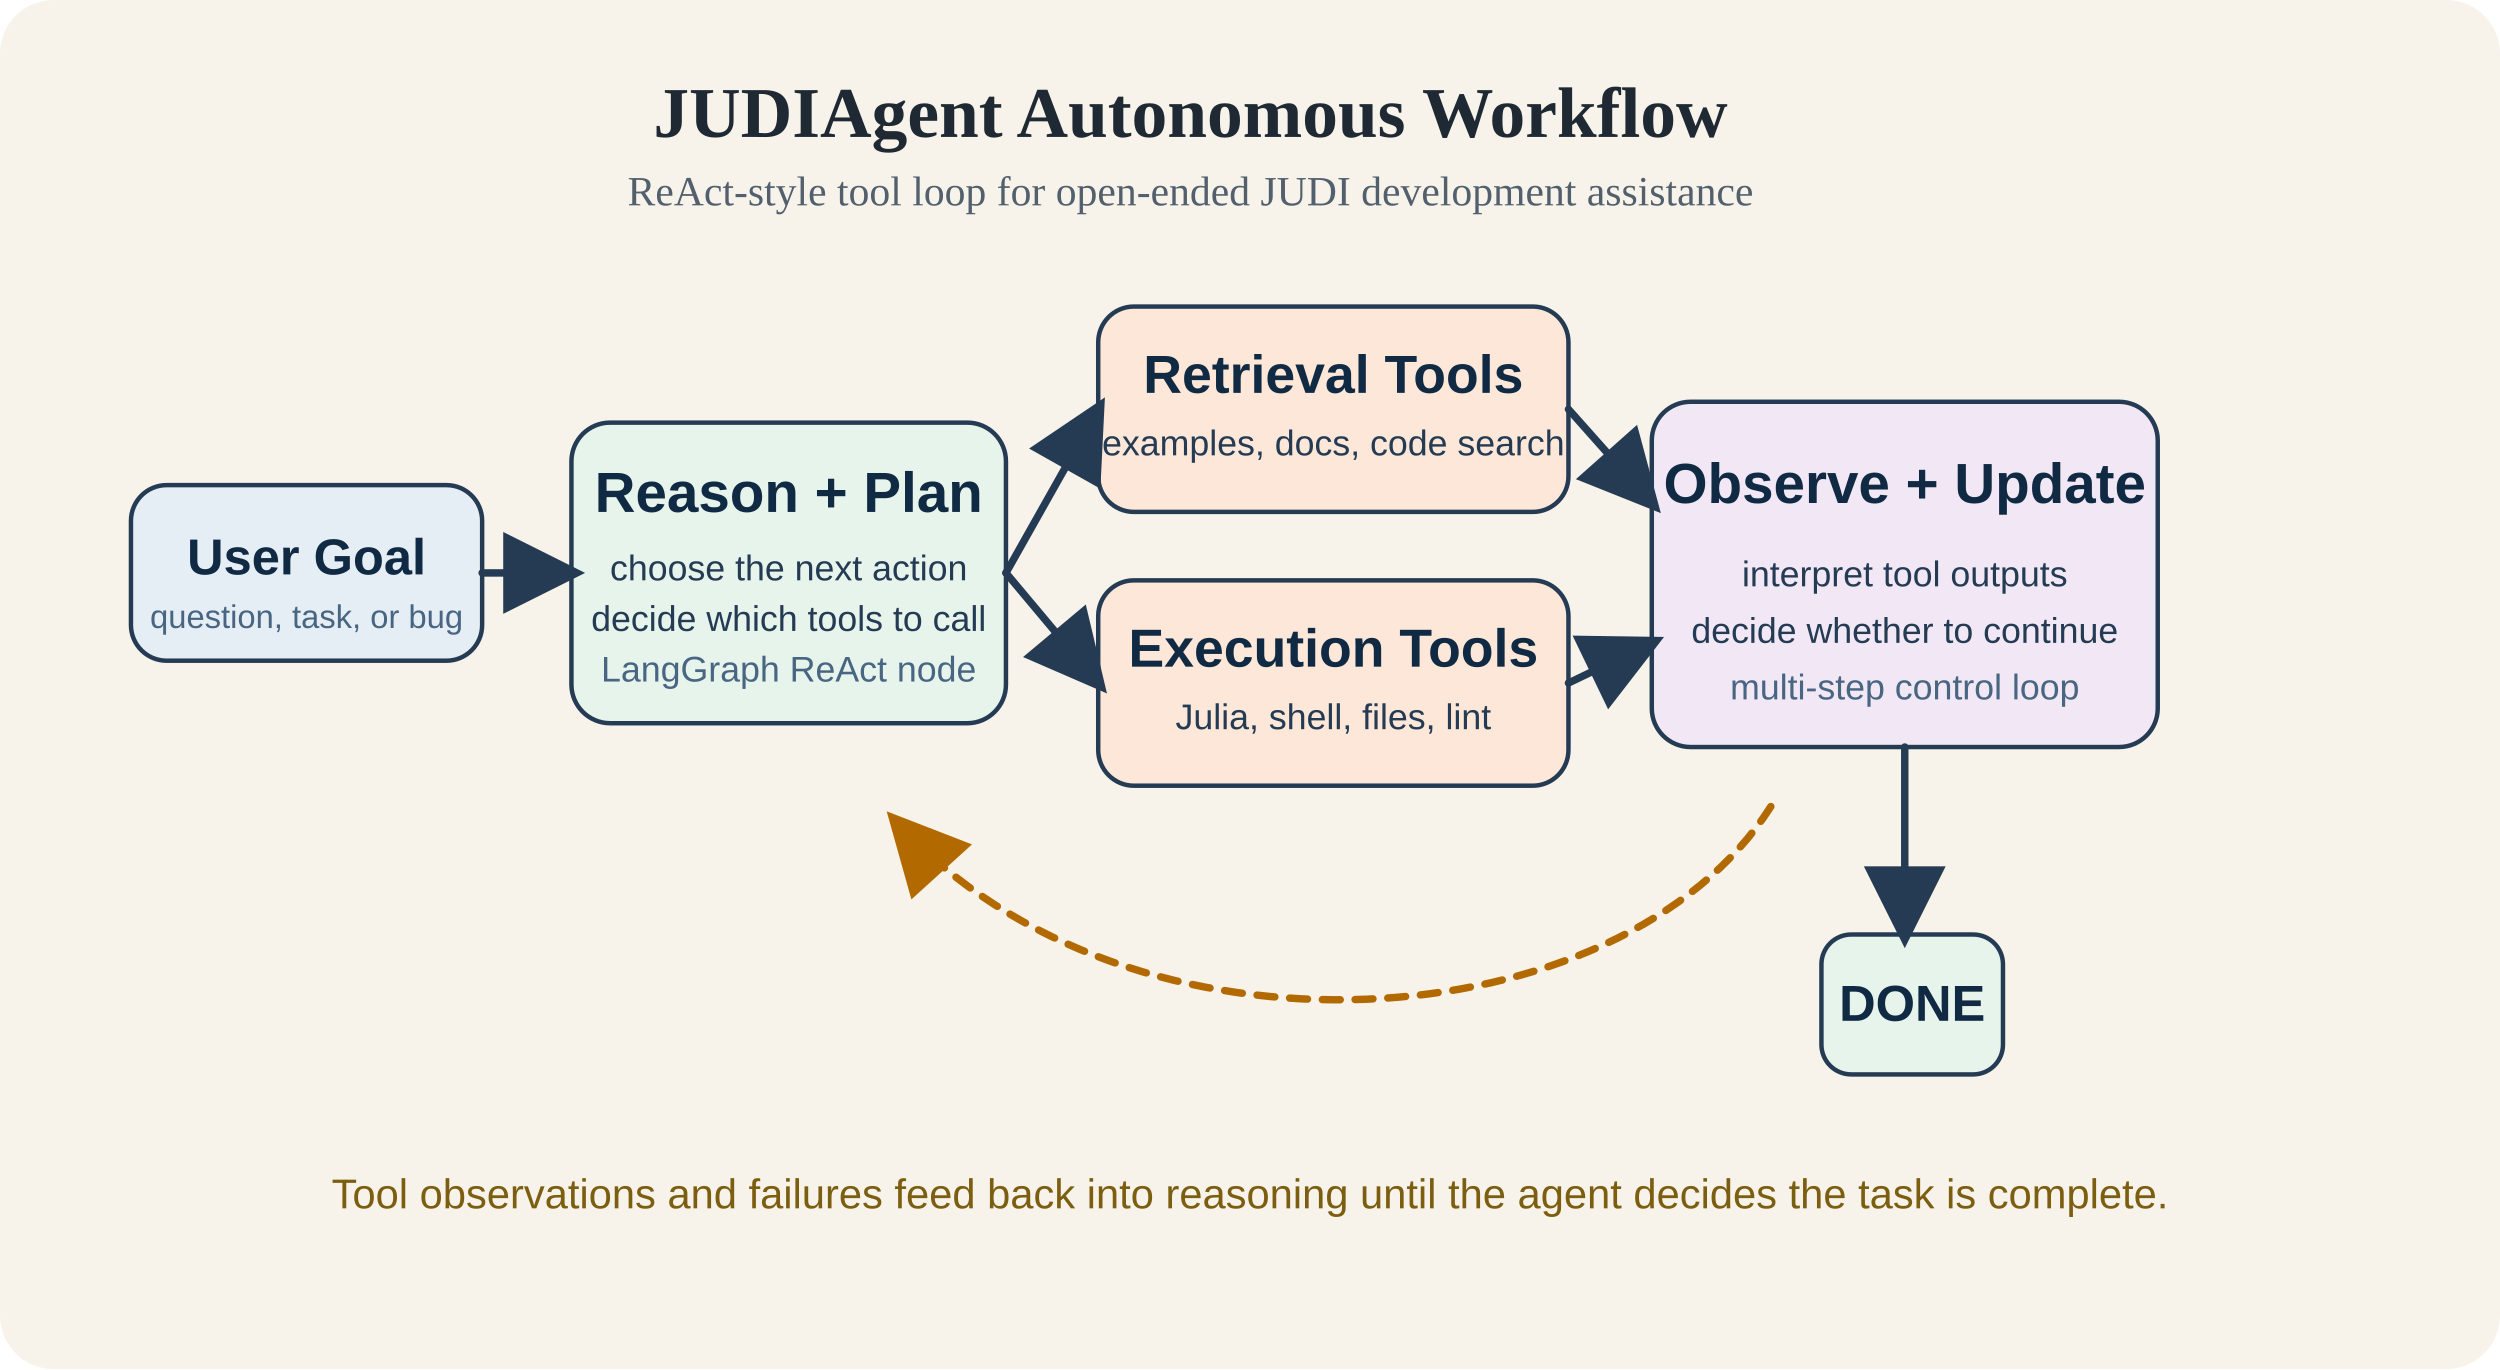
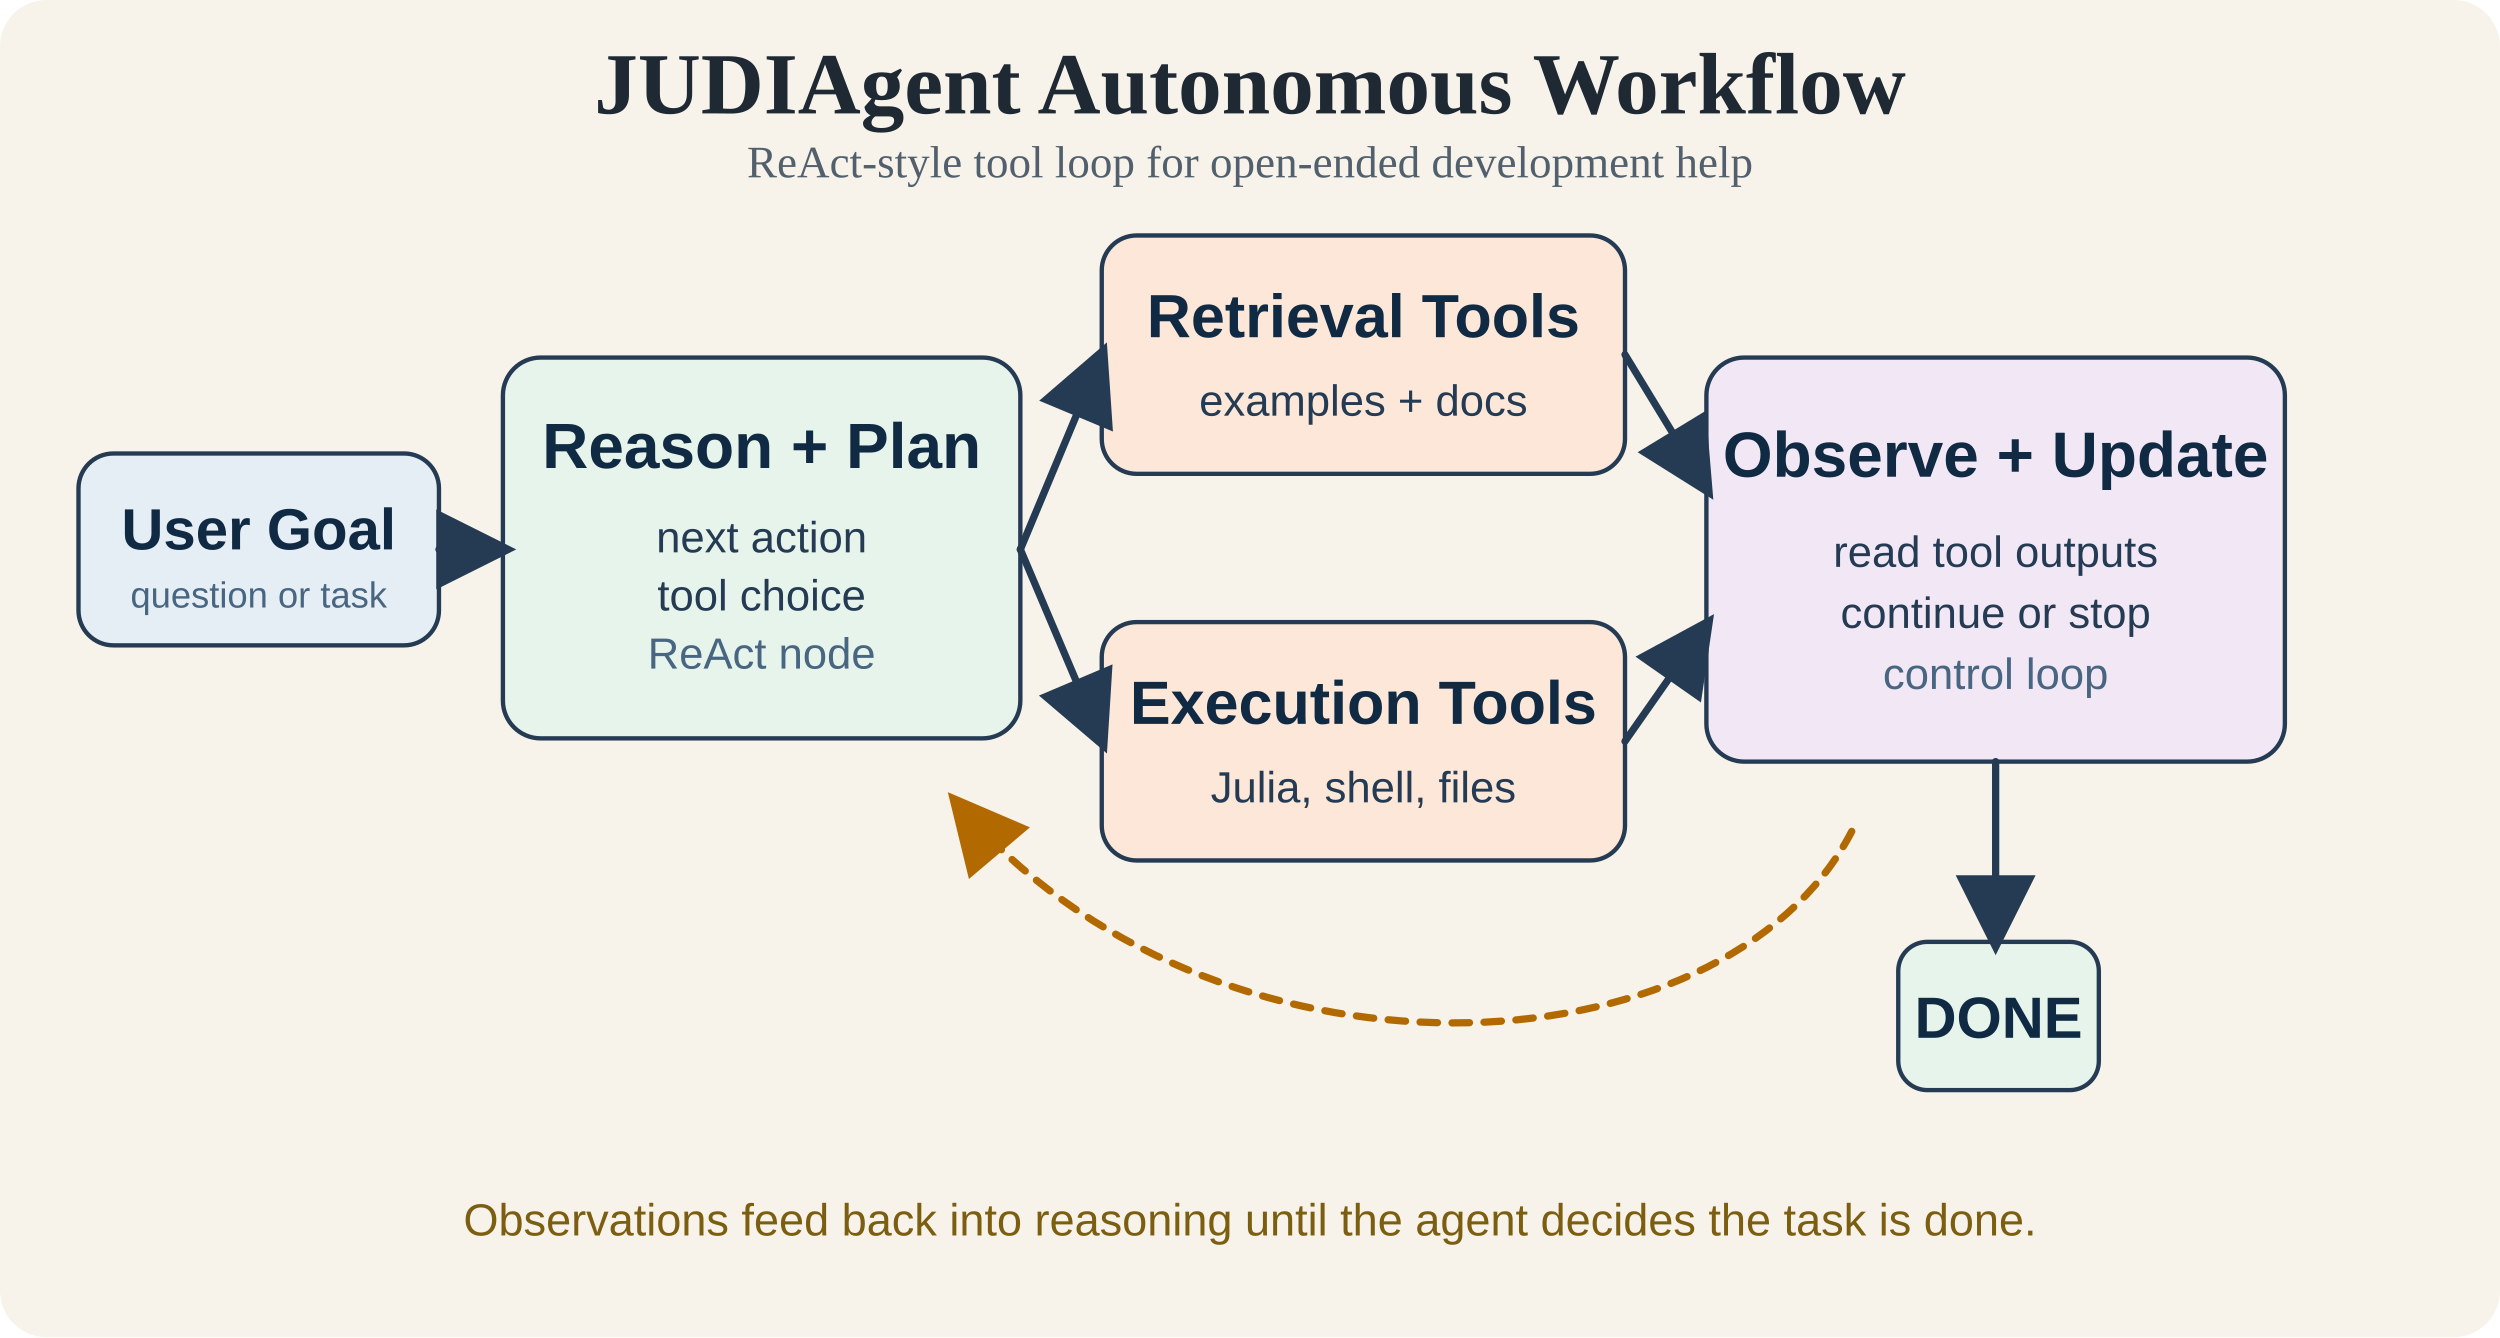
- <svg xmlns="http://www.w3.org/2000/svg" width="1680" height="920" viewBox="0 0 1680 920" fill="none">
+ <svg xmlns="http://www.w3.org/2000/svg" width="1720" height="920" viewBox="0 0 1720 920" fill="none">
  <defs>
    <marker id="arrow-navy" viewBox="0 0 12 12" refX="10" refY="6" markerWidth="11" markerHeight="11" orient="auto-start-reverse">
      <path d="M 0 0 L 12 6 L 0 12 z" fill="#243B53" />
    </marker>
    <marker id="arrow-gold" viewBox="0 0 12 12" refX="10" refY="6" markerWidth="11" markerHeight="11" orient="auto-start-reverse">
      <path d="M 0 0 L 12 6 L 0 12 z" fill="#B26A00" />
    </marker>
  </defs>
-   <rect width="1680" height="920" rx="36" fill="#F7F3EA" />
-   <text x="800" y="92" text-anchor="middle" font-family="Georgia, 'Times New Roman', serif" font-size="48" font-weight="700" fill="#1F2933">JUDIAgent Autonomous Workflow</text>
-   <text x="800" y="138" text-anchor="middle" font-family="Georgia, 'Times New Roman', serif" font-size="28" fill="#52606D">ReAct-style tool loop for open-ended JUDI development assistance</text>
-   <rect x="88" y="326" width="236" height="118" rx="24" fill="#E6EEF5" stroke="#243B53" stroke-width="3" />
-   <text x="206" y="386" text-anchor="middle" font-family="Arial, sans-serif" font-size="34" font-weight="700" fill="#102A43">User Goal</text>
-   <text x="206" y="422" text-anchor="middle" font-family="Arial, sans-serif" font-size="22" fill="#486581">question, task, or bug</text>
-   <rect x="384" y="284" width="292" height="202" rx="26" fill="#E7F4EC" stroke="#243B53" stroke-width="3" />
-   <text x="530" y="344" text-anchor="middle" font-family="Arial, sans-serif" font-size="38" font-weight="700" fill="#102A43">Reason + Plan</text>
-   <text x="530" y="390" text-anchor="middle" font-family="Arial, sans-serif" font-size="24" fill="#243B53">choose the next action</text>
-   <text x="530" y="424" text-anchor="middle" font-family="Arial, sans-serif" font-size="24" fill="#243B53">decide which tools to call</text>
-   <text x="530" y="458" text-anchor="middle" font-family="Arial, sans-serif" font-size="24" fill="#486581">LangGraph ReAct node</text>
-   <rect x="738" y="206" width="316" height="138" rx="24" fill="#FCE7D8" stroke="#243B53" stroke-width="3" />
-   <text x="896" y="264" text-anchor="middle" font-family="Arial, sans-serif" font-size="36" font-weight="700" fill="#102A43">Retrieval Tools</text>
-   <text x="896" y="306" text-anchor="middle" font-family="Arial, sans-serif" font-size="24" fill="#243B53">examples, docs, code search</text>
-   <rect x="738" y="390" width="316" height="138" rx="24" fill="#FCE7D8" stroke="#243B53" stroke-width="3" />
-   <text x="896" y="448" text-anchor="middle" font-family="Arial, sans-serif" font-size="36" font-weight="700" fill="#102A43">Execution Tools</text>
-   <text x="896" y="490" text-anchor="middle" font-family="Arial, sans-serif" font-size="24" fill="#243B53">Julia, shell, files, lint</text>
-   <rect x="1110" y="270" width="340" height="232" rx="26" fill="#F2E8F5" stroke="#243B53" stroke-width="3" />
-   <text x="1280" y="338" text-anchor="middle" font-family="Arial, sans-serif" font-size="38" font-weight="700" fill="#102A43">Observe + Update</text>
-   <text x="1280" y="394" text-anchor="middle" font-family="Arial, sans-serif" font-size="24" fill="#243B53">interpret tool outputs</text>
-   <text x="1280" y="432" text-anchor="middle" font-family="Arial, sans-serif" font-size="24" fill="#243B53">decide whether to continue</text>
-   <text x="1280" y="470" text-anchor="middle" font-family="Arial, sans-serif" font-size="24" fill="#486581">multi-step control loop</text>
-   <rect x="1224" y="628" width="122" height="94" rx="20" fill="#E7F4EC" stroke="#243B53" stroke-width="3" />
-   <text x="1285" y="686" text-anchor="middle" font-family="Arial, sans-serif" font-size="34" font-weight="700" fill="#102A43">DONE</text>
-   <path d="M324 385 H384" stroke="#243B53" stroke-width="5" stroke-linecap="round" marker-end="url(#arrow-navy)" />
-   <path d="M676 385 L738 275" stroke="#243B53" stroke-width="5" stroke-linecap="round" marker-end="url(#arrow-navy)" />
-   <path d="M676 385 L738 459" stroke="#243B53" stroke-width="5" stroke-linecap="round" marker-end="url(#arrow-navy)" />
-   <path d="M1054 275 L1110 338" stroke="#243B53" stroke-width="5" stroke-linecap="round" marker-end="url(#arrow-navy)" />
-   <path d="M1054 459 L1110 432" stroke="#243B53" stroke-width="5" stroke-linecap="round" marker-end="url(#arrow-navy)" />
-   <path d="M1280 502 V628" stroke="#243B53" stroke-width="5" stroke-linecap="round" marker-end="url(#arrow-navy)" />
-   <path d="M1190 542 C1090 700 760 726 602 552" stroke="#B26A00" stroke-width="5" stroke-linecap="round" stroke-dasharray="12 10" fill="none" marker-end="url(#arrow-gold)" />
-   <text x="840" y="812" text-anchor="middle" font-family="Arial, sans-serif" font-size="28" fill="#7C5E10">Tool observations and failures feed back into reasoning until the agent decides the task is complete.</text>
+   <rect width="1720" height="920" rx="32" fill="#F7F3EA" />
+   <text x="860" y="78" text-anchor="middle" font-family="Georgia, 'Times New Roman', serif" font-size="60" font-weight="700" fill="#1F2933">JUDIAgent Autonomous Workflow</text>
+   <text x="860" y="122" text-anchor="middle" font-family="Georgia, 'Times New Roman', serif" font-size="31" fill="#52606D">ReAct-style tool loop for open-ended development help</text>
+   <rect x="54" y="312" width="248" height="132" rx="24" fill="#E6EEF5" stroke="#243B53" stroke-width="3" />
+   <text x="178" y="378" text-anchor="middle" font-family="Arial, sans-serif" font-size="40" font-weight="700" fill="#102A43">User Goal</text>
+   <text x="178" y="418" text-anchor="middle" font-family="Arial, sans-serif" font-size="25" fill="#486581">question or task</text>
+   <rect x="346" y="246" width="356" height="262" rx="26" fill="#E7F4EC" stroke="#243B53" stroke-width="3" />
+   <text x="524" y="322" text-anchor="middle" font-family="Arial, sans-serif" font-size="44" font-weight="700" fill="#102A43">Reason + Plan</text>
+   <text x="524" y="380" text-anchor="middle" font-family="Arial, sans-serif" font-size="30" fill="#243B53">next action</text>
+   <text x="524" y="420" text-anchor="middle" font-family="Arial, sans-serif" font-size="30" fill="#243B53">tool choice</text>
+   <text x="524" y="460" text-anchor="middle" font-family="Arial, sans-serif" font-size="30" fill="#486581">ReAct node</text>
+   <rect x="758" y="162" width="360" height="164" rx="24" fill="#FCE7D8" stroke="#243B53" stroke-width="3" />
+   <text x="938" y="232" text-anchor="middle" font-family="Arial, sans-serif" font-size="42" font-weight="700" fill="#102A43">Retrieval Tools</text>
+   <text x="938" y="286" text-anchor="middle" font-family="Arial, sans-serif" font-size="30" fill="#243B53">examples + docs</text>
+   <rect x="758" y="428" width="360" height="164" rx="24" fill="#FCE7D8" stroke="#243B53" stroke-width="3" />
+   <text x="938" y="498" text-anchor="middle" font-family="Arial, sans-serif" font-size="42" font-weight="700" fill="#102A43">Execution Tools</text>
+   <text x="938" y="552" text-anchor="middle" font-family="Arial, sans-serif" font-size="30" fill="#243B53">Julia, shell, files</text>
+   <rect x="1174" y="246" width="398" height="278" rx="26" fill="#F2E8F5" stroke="#243B53" stroke-width="3" />
+   <text x="1373" y="328" text-anchor="middle" font-family="Arial, sans-serif" font-size="44" font-weight="700" fill="#102A43">Observe + Update</text>
+   <text x="1373" y="390" text-anchor="middle" font-family="Arial, sans-serif" font-size="30" fill="#243B53">read tool outputs</text>
+   <text x="1373" y="432" text-anchor="middle" font-family="Arial, sans-serif" font-size="30" fill="#243B53">continue or stop</text>
+   <text x="1373" y="474" text-anchor="middle" font-family="Arial, sans-serif" font-size="30" fill="#486581">control loop</text>
+   <rect x="1306" y="648" width="138" height="102" rx="20" fill="#E7F4EC" stroke="#243B53" stroke-width="3" />
+   <text x="1375" y="714" text-anchor="middle" font-family="Arial, sans-serif" font-size="40" font-weight="700" fill="#102A43">DONE</text>
+   <path d="M302 378 H346" stroke="#243B53" stroke-width="5" stroke-linecap="round" marker-end="url(#arrow-navy)" />
+   <path d="M702 378 L758 244" stroke="#243B53" stroke-width="5" stroke-linecap="round" marker-end="url(#arrow-navy)" />
+   <path d="M702 378 L758 510" stroke="#243B53" stroke-width="5" stroke-linecap="round" marker-end="url(#arrow-navy)" />
+   <path d="M1118 244 L1174 336" stroke="#243B53" stroke-width="5" stroke-linecap="round" marker-end="url(#arrow-navy)" />
+   <path d="M1118 510 L1174 430" stroke="#243B53" stroke-width="5" stroke-linecap="round" marker-end="url(#arrow-navy)" />
+   <path d="M1373 524 V648" stroke="#243B53" stroke-width="5" stroke-linecap="round" marker-end="url(#arrow-navy)" />
+   <path d="M1274 572 C1186 742 834 760 658 552" stroke="#B26A00" stroke-width="5" stroke-linecap="round" stroke-dasharray="12 10" fill="none" marker-end="url(#arrow-gold)" />
+   <text x="860" y="850" text-anchor="middle" font-family="Arial, sans-serif" font-size="31" fill="#7C5E10">Observations feed back into reasoning until the agent decides the task is done.</text>
</svg>
